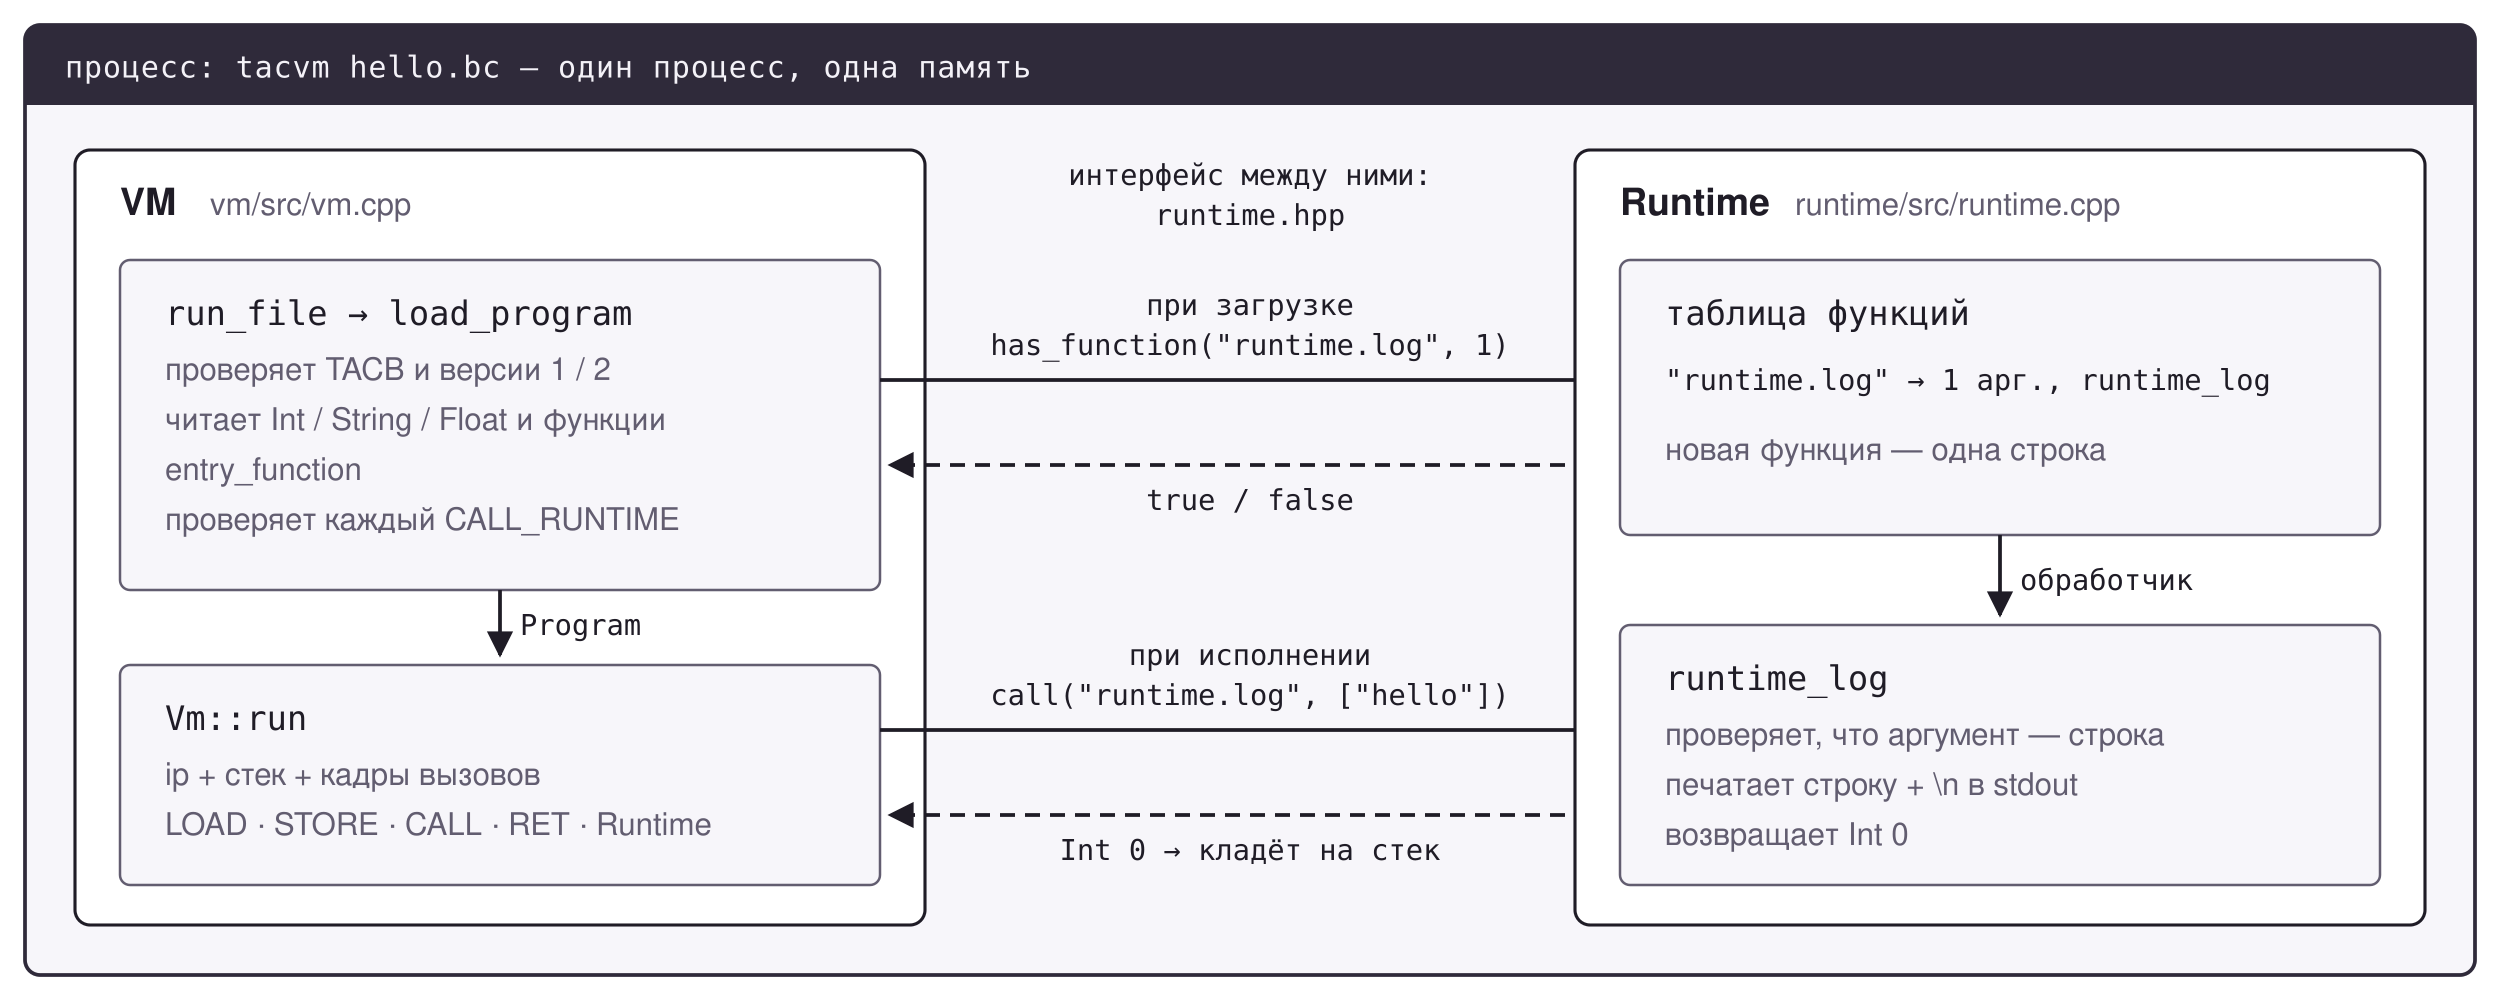
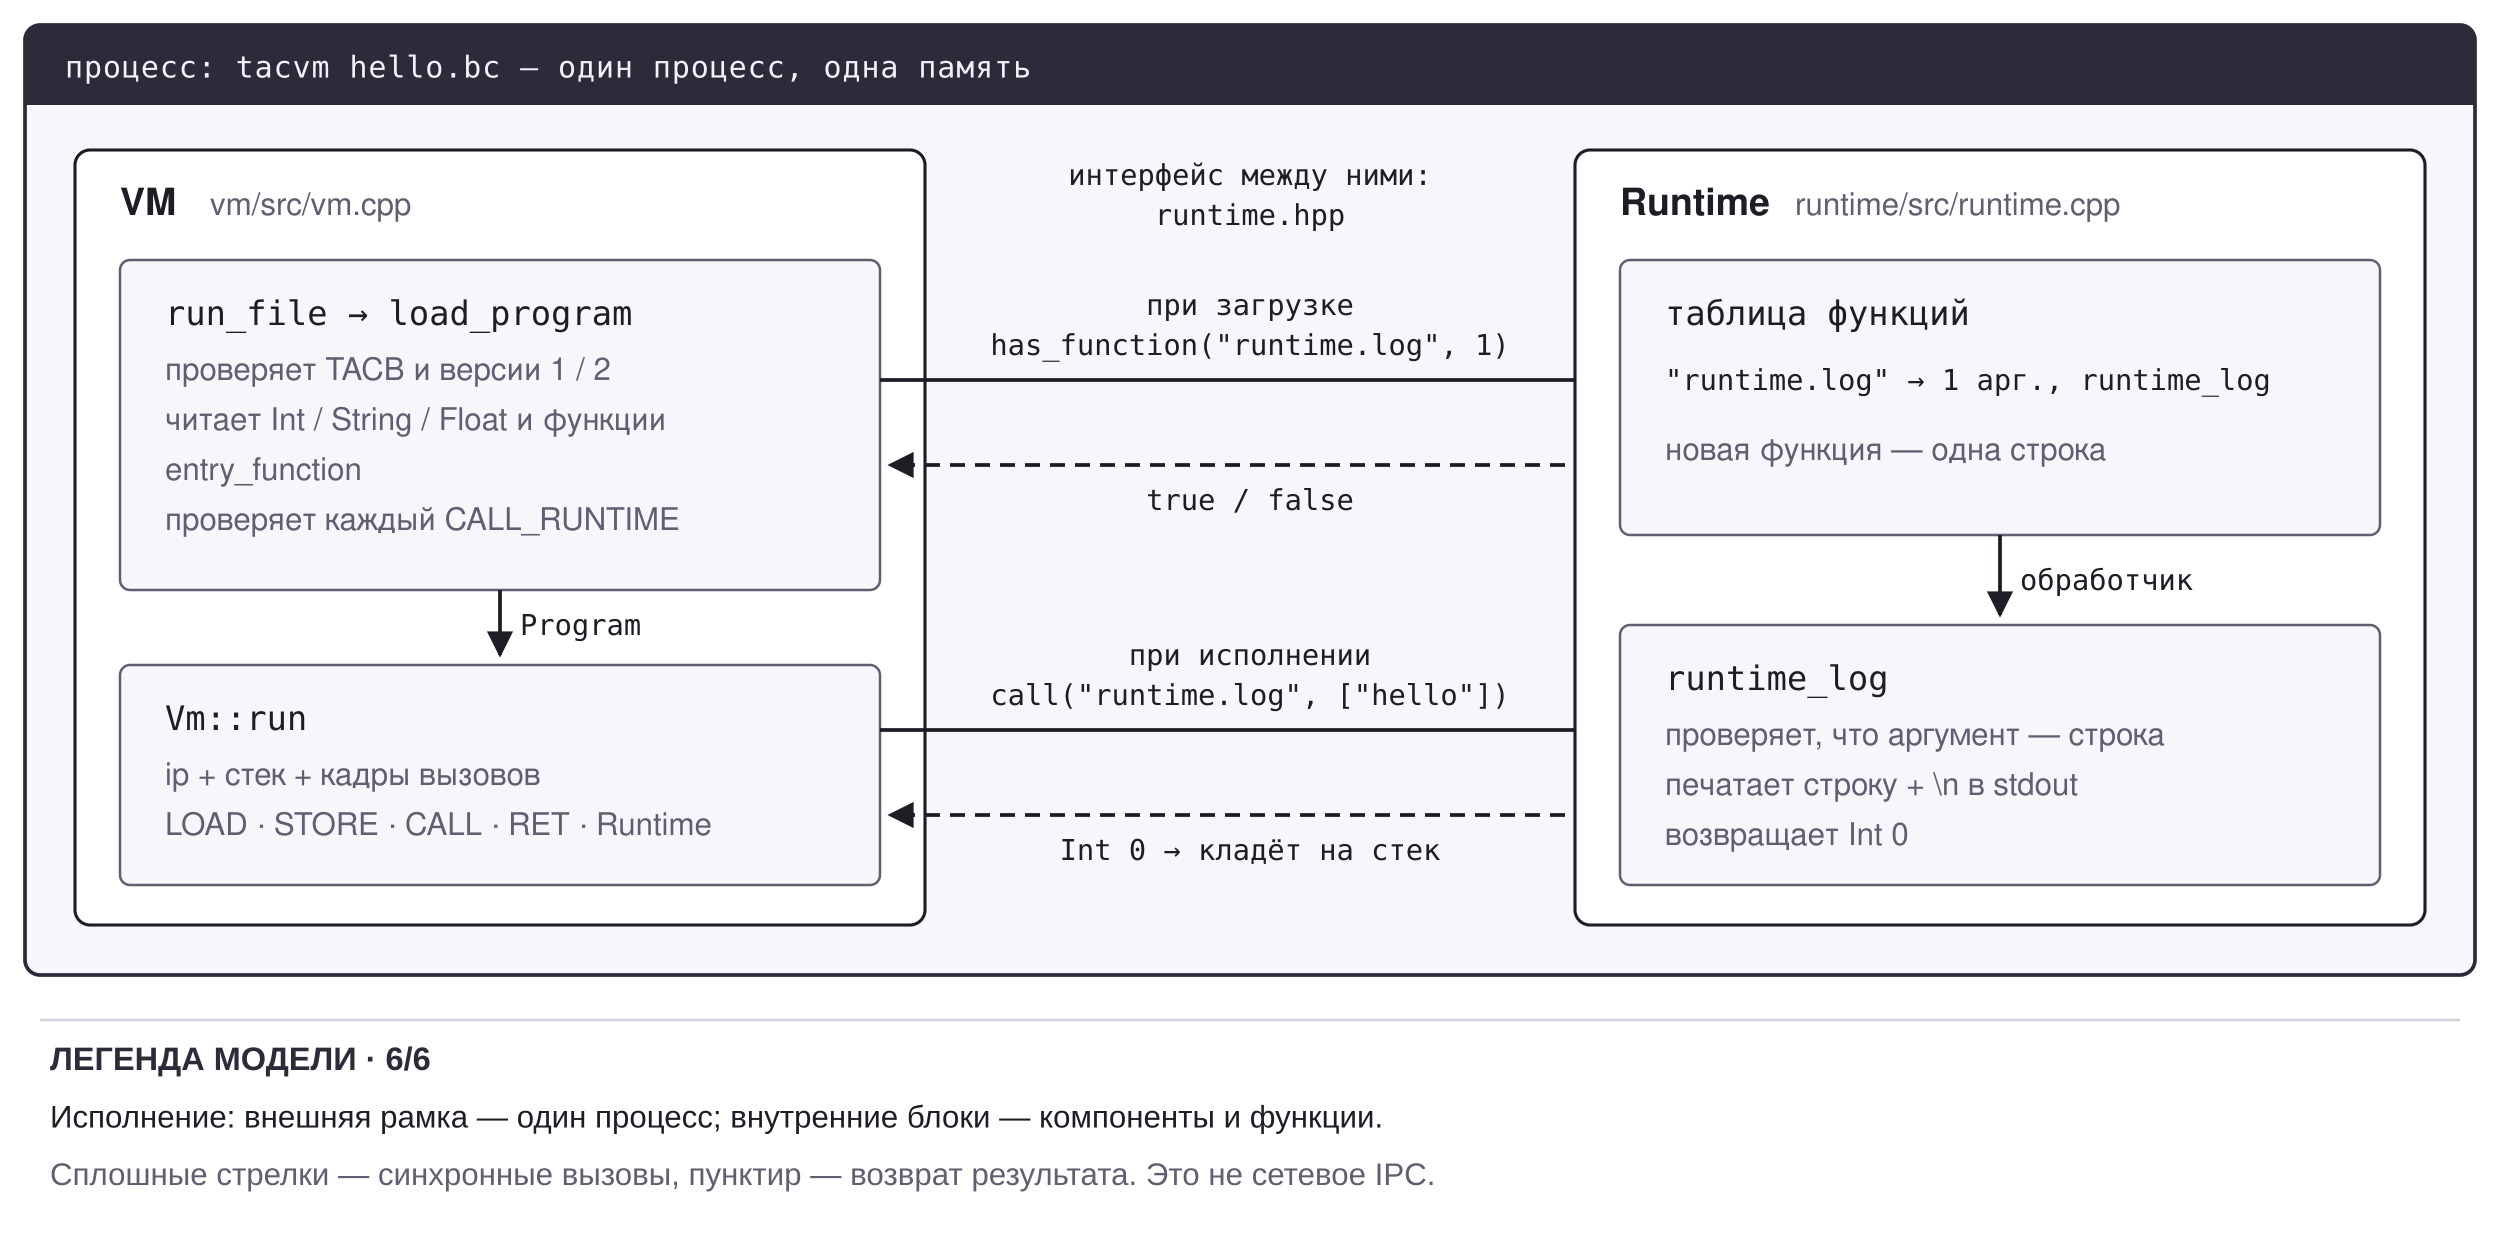
- <svg xmlns="http://www.w3.org/2000/svg" width="1000" height="400" font-family="IBM Plex Sans, Helvetica, Arial, sans-serif" color="#1f1c26" viewBox="0 0 1000 400" role="img" aria-label="Внутри одного процесса tacvm два компонента: VM и Runtime. При загрузке VM вызывает has_function у таблицы функций Runtime и получает true или false. При исполнении VM вызывает call, Runtime находит обработчик в таблице, runtime_log печатает строку и возвращает Int 0.">
+ <svg xmlns="http://www.w3.org/2000/svg" width="1000" height="504" font-family="IBM Plex Sans, Helvetica, Arial, sans-serif" color="#1f1c26" viewBox="0 0 1000 504" role="img" aria-label="Внутри одного процесса tacvm два компонента: VM и Runtime. При загрузке VM вызывает has_function у таблицы функций Runtime и получает true или false. При исполнении VM вызывает call, Runtime находит обработчик в таблице, runtime_log печатает строку и возвращает Int 0.">
  <defs>
    <marker id="a3" viewBox="0 0 10 10" refX="9" refY="5" markerWidth="7" markerHeight="7" orient="auto">
      <path d="M0,0 L10,5 L0,10 z" fill="currentColor" />
    </marker>
  </defs>
  <style>.zone { fill: none; stroke: #d3cfdd; stroke-width: 2; }
.t-zone { font-family: "IBM Plex Mono", "DejaVu Sans Mono", Menlo, Consolas, monospace; font-size: 12px; fill: #625d70; letter-spacing: .06em; }
.proc { fill: #f7f6fa; stroke: #2f2a3a; stroke-width: 1.5; }
.proc-head { fill: #2f2a3a; }
.t-head { font-family: "IBM Plex Mono", "DejaVu Sans Mono", Menlo, Consolas, monospace; font-size: 12px; fill: #f4f2f8; letter-spacing: .03em; }
.box { fill: #ffffff; stroke: #1f1c26; stroke-width: 1.25; }
.app { fill: #ece8f8; stroke: #6b4fbb; stroke-width: 1.5; }
.fn { fill: #f7f6fa; stroke: #625d70; stroke-width: 1; }
.file { fill: #ffffff; stroke: #1f1c26; stroke-width: 1.5; }
.t-name { font-size: 15px; font-weight: 600; fill: currentColor; }
.t-code { font-family: "IBM Plex Mono", "DejaVu Sans Mono", Menlo, Consolas, monospace; font-size: 13.5px; font-weight: 500; fill: currentColor; }
.t-sub { font-size: 12.5px; fill: #625d70; }
.t-arrow { font-family: "IBM Plex Mono", "DejaVu Sans Mono", Menlo, Consolas, monospace; font-size: 11.5px; fill: currentColor; }
.t-note { font-size: 12px; fill: #625d70; font-style: italic; }
.edge { stroke: currentColor; stroke-width: 1.5; fill: none; }
.edge.ret { stroke-dasharray: 6 4; }
.actor { fill: #f7f6fa; stroke: #625d70; stroke-width: 1.5; }
</style>
  <rect width="1000" height="400" fill="#ffffff" />
  <rect class="proc" x="10" y="10" width="980" height="380" rx="6" />
  <path class="proc-head" d="M10 16 a6 6 0 0 1 6 -6 h968 a6 6 0 0 1 6 6 v26 h-980 z" />
  <text class="t-head" x="26" y="31">процесс: tacvm hello.bc — один процесс, одна память</text>
  <rect class="box" x="30" y="60" width="340" height="310" rx="6" />
  <text class="t-name" x="48" y="86">VM</text>
  <text class="t-sub" x="84" y="86">vm/src/vm.cpp</text>
  <rect class="fn" x="48" y="104" width="304" height="132" rx="4" />
  <text class="t-code" x="66" y="130">run_file → load_program</text>
  <text class="t-sub" x="66" y="152">проверяет TACB и версии 1 / 2</text>
  <text class="t-sub" x="66" y="172">читает Int / String / Float и функции</text>
  <text class="t-sub" x="66" y="192">entry_function</text>
  <text class="t-sub" x="66" y="212">проверяет каждый CALL_RUNTIME</text>
  <line class="edge" x1="200" y1="236" x2="200" y2="262" marker-end="url(#a3)" />
  <text class="t-arrow" x="208" y="254">Program</text>
  <rect class="fn" x="48" y="266" width="304" height="88" rx="4" />
  <text class="t-code" x="66" y="292">Vm::run</text>
  <text class="t-sub" x="66" y="314">ip + стек + кадры вызовов</text>
  <text class="t-sub" x="66" y="334">LOAD · STORE · CALL · RET · Runtime</text>
  <text class="t-arrow" x="500" y="74" text-anchor="middle">интерфейс между ними:</text>
  <text class="t-arrow" x="500" y="90" text-anchor="middle">runtime.hpp</text>
  <line class="edge" x1="352" y1="152" x2="646" y2="152" marker-end="url(#a3)" />
  <text class="t-arrow" x="500" y="126" text-anchor="middle">при загрузке</text>
  <text class="t-arrow" x="500" y="142" text-anchor="middle">has_function("runtime.log", 1)</text>
  <line class="edge ret" x1="646" y1="186" x2="356" y2="186" marker-end="url(#a3)" />
  <text class="t-arrow" x="500" y="204" text-anchor="middle">true / false</text>
  <line class="edge" x1="352" y1="292" x2="646" y2="292" marker-end="url(#a3)" />
  <text class="t-arrow" x="500" y="266" text-anchor="middle">при исполнении</text>
  <text class="t-arrow" x="500" y="282" text-anchor="middle">call("runtime.log", ["hello"])</text>
  <line class="edge ret" x1="646" y1="326" x2="356" y2="326" marker-end="url(#a3)" />
  <text class="t-arrow" x="500" y="344" text-anchor="middle">Int 0 → кладёт на стек</text>
  <rect class="box" x="630" y="60" width="340" height="310" rx="6" />
  <text class="t-name" x="648" y="86">Runtime</text>
  <text class="t-sub" x="718" y="86">runtime/src/runtime.cpp</text>
  <rect class="fn" x="648" y="104" width="304" height="110" rx="4" />
  <text class="t-code" x="666" y="130">таблица функций</text>
  <text class="t-arrow" x="666" y="156">"runtime.log" → 1 арг., runtime_log</text>
  <text class="t-sub" x="666" y="184">новая функция — одна строка</text>
  <line class="edge" x1="800" y1="214" x2="800" y2="246" marker-end="url(#a3)" />
  <text class="t-arrow" x="808" y="236">обработчик</text>
  <rect class="fn" x="648" y="250" width="304" height="104" rx="4" />
  <text class="t-code" x="666" y="276">runtime_log</text>
  <text class="t-sub" x="666" y="298">проверяет, что аргумент — строка</text>
  <text class="t-sub" x="666" y="318">печатает строку + \n в stdout</text>
  <text class="t-sub" x="666" y="338">возвращает Int 0</text>
+   <rect x="0" y="400" width="1000" height="104" fill="#ffffff" />
+   <line x1="16" y1="408" x2="984" y2="408" stroke="#d3cfdd" stroke-width="1" />
+   <text x="20" y="428" font-family="Arial, sans-serif" font-size="13" font-weight="bold" fill="#2f2a3a">ЛЕГЕНДА МОДЕЛИ · 6/6</text>
+   <text x="20" y="451" font-family="Arial, sans-serif" font-size="12.5" fill="#1f1c26">Исполнение: внешняя рамка — один процесс; внутренние блоки — компоненты и функции.</text>
+   <text x="20" y="474" font-family="Arial, sans-serif" font-size="12.5" fill="#625d70">Сплошные стрелки — синхронные вызовы, пунктир — возврат результата. Это не сетевое IPC.</text>
</svg>
